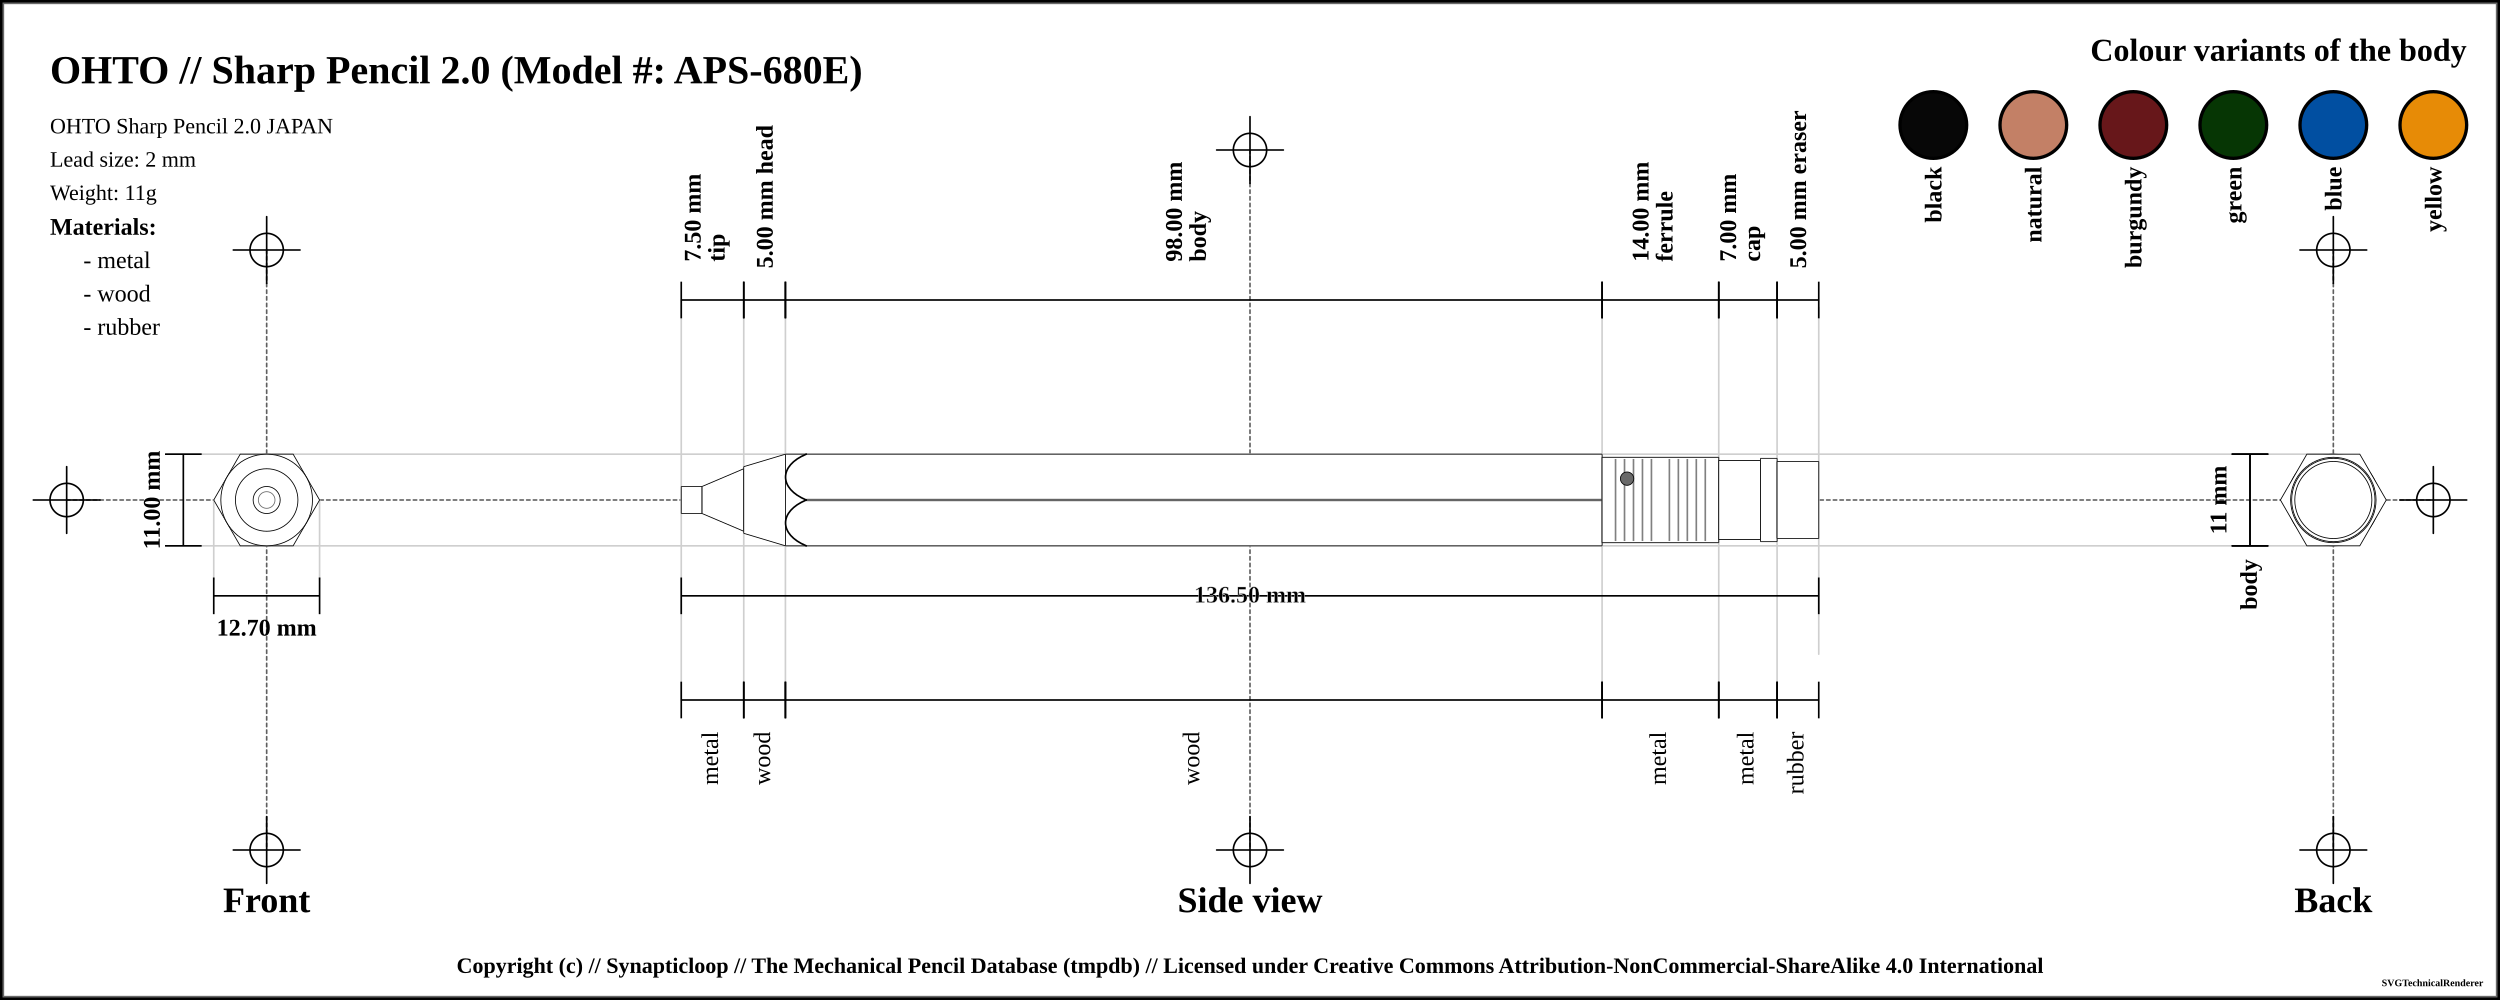
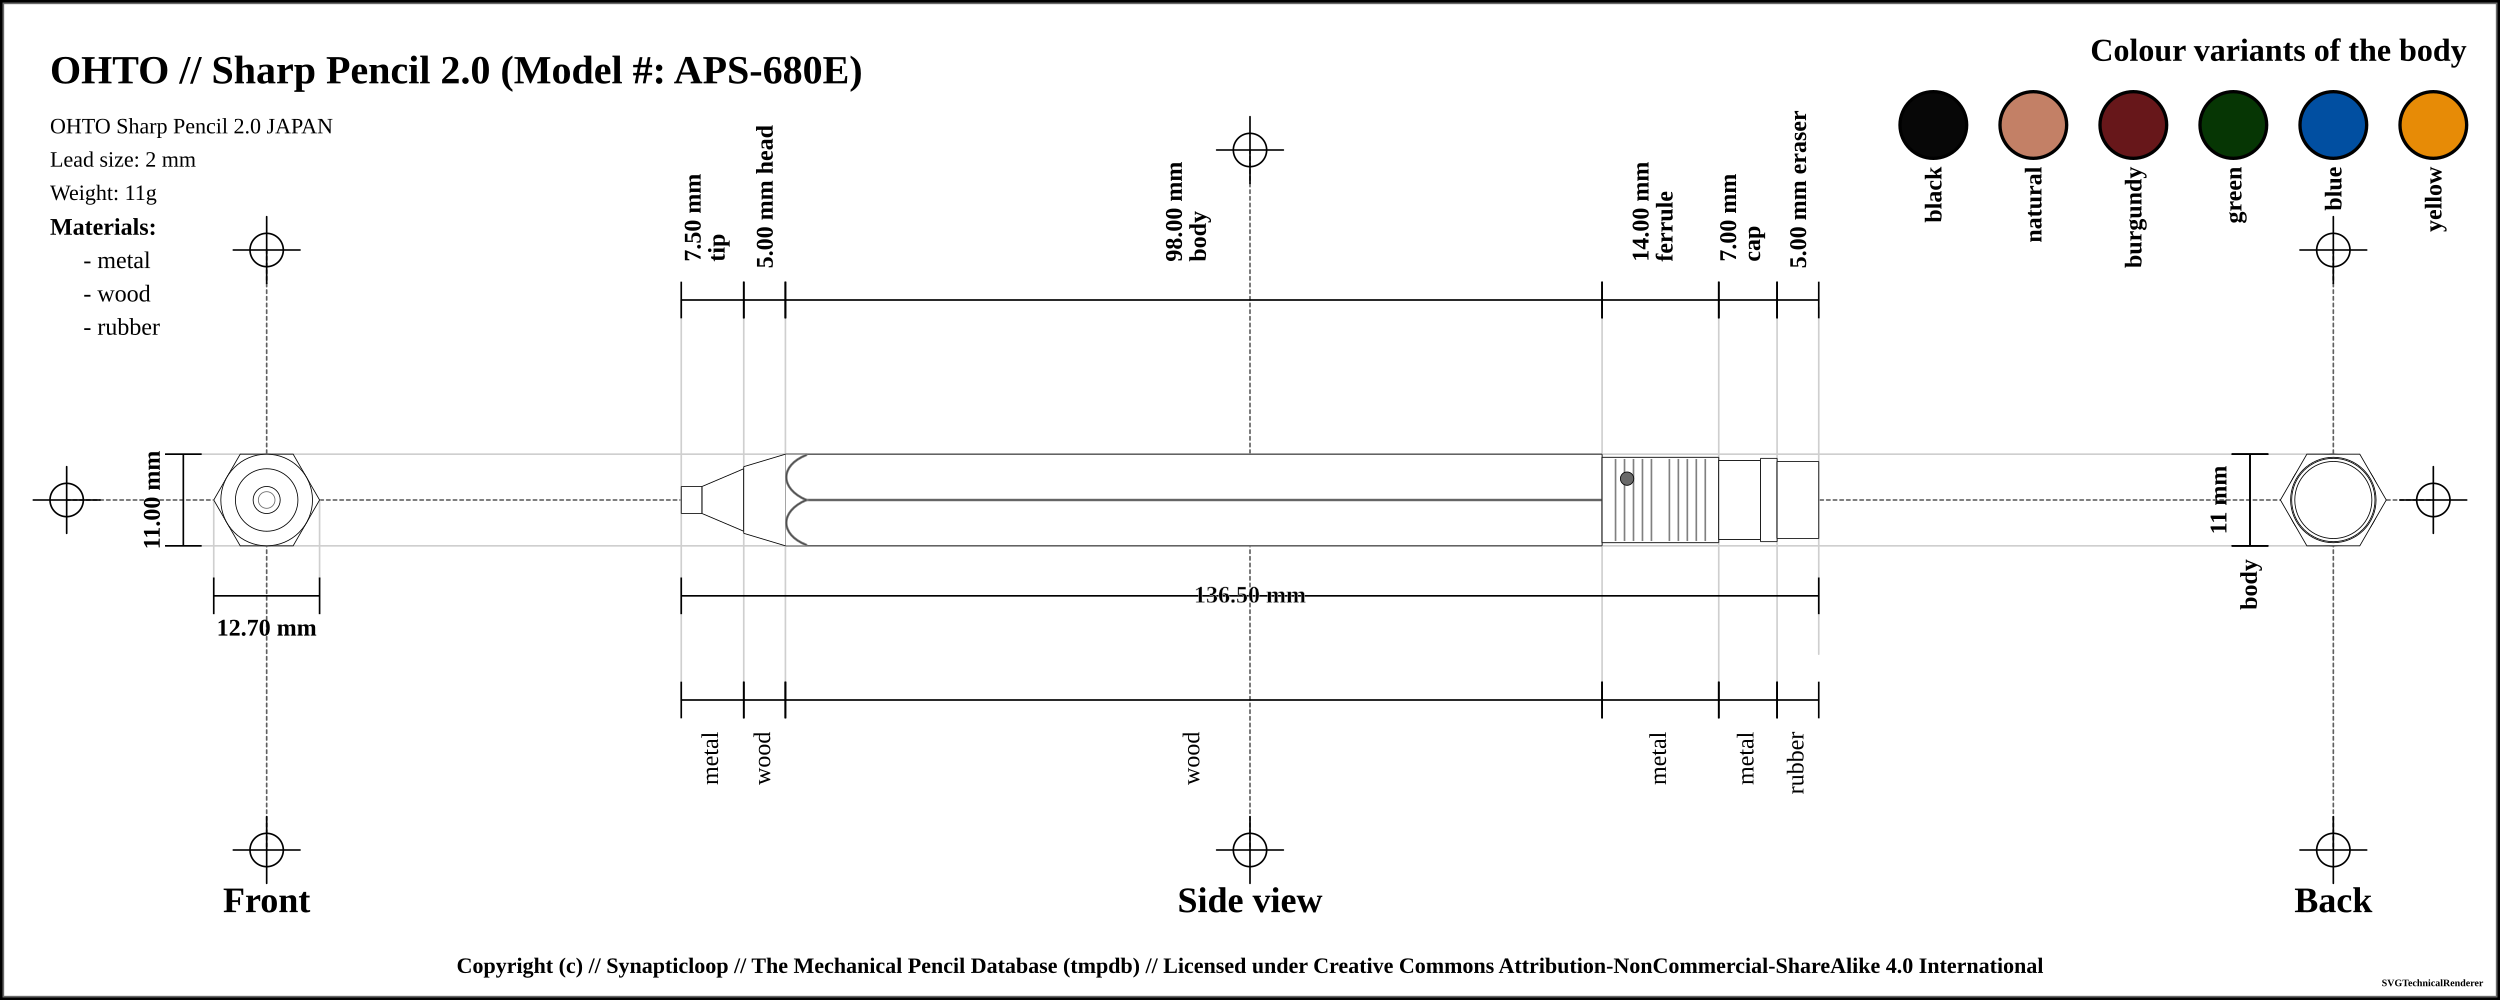
<svg xmlns="http://www.w3.org/2000/svg" width="1500" height="600">
  <pattern id="knurled-large" patternUnits="userSpaceOnUse" width="12" height="12">
    <path stroke="dimgray" stroke-linecap="round" stroke-width="1" d="M 6,6 L 12,12" />
    <path stroke="dimgray" stroke-linecap="round" stroke-width="1" d="M 6,6 L 0,12" />
    <path stroke="gray" stroke-linecap="round" stroke-width="1" d="M 6,6 L 12,0" />
    <path stroke="gray" stroke-linecap="round" stroke-width="1" d="M 6,6 L 0,0" />
  </pattern>
  <pattern id="knurled-small" patternUnits="userSpaceOnUse" width="4" height="4">
    <path stroke="dimgray" stroke-linecap="round" stroke-width="1" d="M 2,2 L 4,4" />
    <path stroke="dimgray" stroke-linecap="round" stroke-width="1" d="M 2,2 L 0,4" />
    <path stroke="gray" stroke-linecap="round" stroke-width="1" d="M 2,2 L 4,0" />
    <path stroke="gray" stroke-linecap="round" stroke-width="1" d="M 2,2 L 0,0" />
  </pattern>
  <pattern id="knurled" patternUnits="userSpaceOnUse" width="8" height="8">
    <path stroke="dimgray" stroke-linecap="round" stroke-width="1" d="M 4,4 L 8,8" />
    <path stroke="dimgray" stroke-linecap="round" stroke-width="1" d="M 4,4 L 0,8" />
    <path stroke="gray" stroke-linecap="round" stroke-width="1" d="M 4,4 L 8,0" />
    <path stroke="gray" stroke-linecap="round" stroke-width="1" d="M 4,4 L 0,0" />
  </pattern>
  <pattern id="lined" patternUnits="userSpaceOnUse" width="3" height="3">
    <path stroke="dimgray" stroke-linecap="round" stroke-width="1" d="M 0,0 L 3,0" />
  </pattern>
  <pattern id="ridged" patternUnits="userSpaceOnUse" width="3" height="3">
    <path stroke="dimgray" stroke-linecap="round" stroke-width="1" d="M 0,0 L 0,3" />
  </pattern>
  <rect x="0" y="0" width="1500" height="600" fill="white" stroke="black" stroke-width="4" />
  <rect x="2" y="2" width="1496" height="596" fill="white" stroke="dimgray" stroke-width="1" />
  <g transform="rotate(0 0 0)">
    <line x1="40" y1="300" x2="1460" y2="300" stroke-linecap="round" stroke="#5f5f5f" stroke-dasharray="2" stroke-width="1" />
    <line x1="20" y1="300" x2="60" y2="300" stroke-linecap="round" stroke="#000000" stroke-width="1" />
    <line x1="40" y1="280" x2="40" y2="320" stroke="#000000" stroke-linecap="round" stroke-width="1" />
    <circle r="10" cx="40" cy="300" fill="white" fill-opacity="0" stroke="#000000" stroke-width="1" />
    <line x1="1440" y1="300" x2="1480" y2="300" stroke-linecap="round" stroke="#000000" stroke-width="1" />
    <line x1="1460" y1="280" x2="1460" y2="320" stroke="#000000" stroke-linecap="round" stroke-width="1" />
    <circle r="10" cx="1460" cy="300" fill="white" fill-opacity="0" stroke="#000000" stroke-width="1" />
    <line x1="750" y1="90" x2="750" y2="510" stroke="#5f5f5f" stroke-linecap="round" stroke-dasharray="2" stroke-width="1" />
    <line x1="730" y1="90" x2="770" y2="90" stroke-linecap="round" stroke="#000000" stroke-width="1" />
    <line x1="750" y1="70" x2="750" y2="110" stroke="#000000" stroke-linecap="round" stroke-width="1" />
    <circle r="10" cx="750" cy="90" fill="white" fill-opacity="0" stroke="#000000" stroke-width="1" />
    <line x1="730" y1="510" x2="770" y2="510" stroke-linecap="round" stroke="#000000" stroke-width="1" />
    <line x1="750" y1="490" x2="750" y2="530" stroke="#000000" stroke-linecap="round" stroke-width="1" />
    <circle r="10" cx="750" cy="510" fill="white" fill-opacity="0" stroke="#000000" stroke-width="1" />
    <line x1="160" y1="150" x2="160" y2="510" stroke="#5f5f5f" stroke-linecap="round" stroke-dasharray="2" stroke-width="1" />
    <line x1="140" y1="150" x2="180" y2="150" stroke-linecap="round" stroke="#000000" stroke-width="1" />
    <line x1="160" y1="130" x2="160" y2="170" stroke="#000000" stroke-linecap="round" stroke-width="1" />
    <circle r="10" cx="160" cy="150" fill="white" fill-opacity="0" stroke="#000000" stroke-width="1" />
    <line x1="140" y1="510" x2="180" y2="510" stroke-linecap="round" stroke="#000000" stroke-width="1" />
    <line x1="160" y1="490" x2="160" y2="530" stroke="#000000" stroke-linecap="round" stroke-width="1" />
    <circle r="10" cx="160" cy="510" fill="white" fill-opacity="0" stroke="#000000" stroke-width="1" />
    <line x1="1400" y1="150" x2="1400" y2="510" stroke="#5f5f5f" stroke-linecap="round" stroke-dasharray="2" stroke-width="1" />
    <line x1="1380" y1="150" x2="1420" y2="150" stroke-linecap="round" stroke="#000000" stroke-width="1" />
    <line x1="1400" y1="130" x2="1400" y2="170" stroke="#000000" stroke-linecap="round" stroke-width="1" />
    <circle r="10" cx="1400" cy="150" fill="white" fill-opacity="0" stroke="#000000" stroke-width="1" />
    <line x1="1380" y1="510" x2="1420" y2="510" stroke-linecap="round" stroke="#000000" stroke-width="1" />
    <line x1="1400" y1="490" x2="1400" y2="530" stroke="#000000" stroke-linecap="round" stroke-width="1" />
    <circle r="10" cx="1400" cy="510" fill="white" fill-opacity="0" stroke="#000000" stroke-width="1" />
    <text x="30" y="50" font-size="2.0em" font-weight="bold"> OHTO // Sharp Pencil 2.0 (Model #: APS-680E)</text>
    <text x="30" y="80" font-size="1.1em"> OHTO Sharp Pencil 2.0 JAPAN</text>
    <text x="30" y="100" font-size="1.1em"> Lead size: 2 mm</text>
    <text x="30" y="120" font-size="1.1em"> Weight: 11g</text>
    <text x="1480" y="30" font-size="1.6em" font-weight="bold" text-anchor="end" dominant-baseline="central">Colour variants of the body</text>
    <rect x="1440" y="55" width="40" rx="50%" ry="50%" height="40" stroke="black" stroke-width="2" fill="#e78b06" fill-opacity="1" />
    <text x="1460" y="100" transform="rotate(-90, 1460, 100)" font-size="1.2em" font-weight="bold" text-anchor="end" dominant-baseline="central">yellow</text>
    <rect x="1380" y="55" width="40" rx="50%" ry="50%" height="40" stroke="black" stroke-width="2" fill="#014fa1" fill-opacity="1" />
    <text x="1400" y="100" transform="rotate(-90, 1400, 100)" font-size="1.2em" font-weight="bold" text-anchor="end" dominant-baseline="central">blue</text>
    <rect x="1320" y="55" width="40" rx="50%" ry="50%" height="40" stroke="black" stroke-width="2" fill="#063604" fill-opacity="1" />
    <text x="1340" y="100" transform="rotate(-90, 1340, 100)" font-size="1.2em" font-weight="bold" text-anchor="end" dominant-baseline="central">green</text>
    <rect x="1260" y="55" width="40" rx="50%" ry="50%" height="40" stroke="black" stroke-width="2" fill="#67171a" fill-opacity="1" />
    <text x="1280" y="100" transform="rotate(-90, 1280, 100)" font-size="1.2em" font-weight="bold" text-anchor="end" dominant-baseline="central">burgundy</text>
    <rect x="1200" y="55" width="40" rx="50%" ry="50%" height="40" stroke="black" stroke-width="2" fill="#c38066" fill-opacity="1" />
    <text x="1220" y="100" transform="rotate(-90, 1220, 100)" font-size="1.2em" font-weight="bold" text-anchor="end" dominant-baseline="central">natural</text>
    <rect x="1140" y="55" width="40" rx="50%" ry="50%" height="40" stroke="black" stroke-width="2" fill="#070707" fill-opacity="1" />
    <text x="1160" y="100" transform="rotate(-90, 1160, 100)" font-size="1.2em" font-weight="bold" text-anchor="end" dominant-baseline="central">black</text>
    <text x="30" y="136" font-size="1.2em" font-weight="bold" text-anchor="start" dominant-baseline="central">Materials:</text>
    <text x="50" y="156" font-size="1.2em" text-anchor="start" dominant-baseline="central"> - metal</text>
    <text x="50" y="176" font-size="1.2em" text-anchor="start" dominant-baseline="central"> - wood</text>
    <text x="50" y="196" font-size="1.2em" text-anchor="start" dominant-baseline="central"> - rubber</text>
    <line x1="100" y1="272.5" x2="1400" y2="272.5" stroke-linecap="round" stroke="#cfcfcf" stroke-width="1" />
    <line x1="100" y1="327.5" x2="1400" y2="327.5" stroke-linecap="round" stroke="#cfcfcf" stroke-width="1" />
    <line x1="128.246" y1="300" x2="128.246" y2="347.5" stroke="#cfcfcf" stroke-linecap="round" stroke-width="1" />
    <line x1="191.754" y1="300" x2="191.754" y2="347.5" stroke="#cfcfcf" stroke-linecap="round" stroke-width="1" />
    <line x1="408.75" y1="180" x2="408.75" y2="420" stroke="#cfcfcf" stroke-linecap="round" stroke-width="1" />
    <line x1="446.25" y1="180" x2="446.25" y2="420" stroke="#cfcfcf" stroke-linecap="round" stroke-width="1" />
    <line x1="471.25" y1="180" x2="471.25" y2="420" stroke="#cfcfcf" stroke-linecap="round" stroke-width="1" />
    <line x1="961.25" y1="180" x2="961.25" y2="420" stroke="#cfcfcf" stroke-linecap="round" stroke-width="1" />
    <line x1="1031.25" y1="180" x2="1031.25" y2="420" stroke="#cfcfcf" stroke-linecap="round" stroke-width="1" />
    <line x1="1066.25" y1="180" x2="1066.25" y2="420" stroke="#cfcfcf" stroke-linecap="round" stroke-width="1" />
    <line x1="1091.25" y1="184.5" x2="1091.25" y2="392.5" stroke="#cfcfcf" stroke-linecap="round" stroke-width="1" />
    <text x="160" y="540" font-size="1.8em" font-weight="bold" text-anchor="middle" dominant-baseline="central">Front</text>
    <text x="750" y="540" font-size="1.8em" font-weight="bold" text-anchor="middle" dominant-baseline="central">Side view</text>
    <text x="1400" y="540" font-size="1.8em" font-weight="bold" text-anchor="middle" dominant-baseline="central">Back</text>
    <line x1="99" y1="272.5" x2="121" y2="272.5" stroke="black" stroke-width="1" />
    <line x1="110" y1="272.5" x2="110" y2="327.5" stroke="black" stroke-width="1" />
    <line x1="99" y1="327.5" x2="121" y2="327.5" stroke="black" stroke-width="1" />
    <text x="91" y="300" transform="rotate(-90, 91, 300)" font-size="1.2em" font-weight="bold" text-anchor="middle" dominant-baseline="central" fill="black">11.00 mm</text>
    <line x1="128.246" y1="346.5" x2="128.246" y2="368.5" stroke="black" stroke-width="1" />
    <line x1="128.246" y1="357.5" x2="191.754" y2="357.5" stroke="black" stroke-width="1" />
    <line x1="191.754" y1="346.5" x2="191.754" y2="368.5" stroke="black" stroke-width="1" />
    <text x="160" y="376.5" font-size="1.2em" font-weight="bold" text-anchor="middle" dominant-baseline="central" fill="black">
      <tspan x="160" dy="0">12.70 mm</tspan>
    </text>
    <line x1="408.75" y1="169" x2="408.75" y2="191" stroke="black" stroke-width="1" />
    <line x1="408.75" y1="180" x2="446.25" y2="180" stroke="black" stroke-width="1" />
    <line x1="446.25" y1="169" x2="446.25" y2="191" stroke="black" stroke-width="1" />
    <text x="427.5" y="161" font-size="1.2em" transform="rotate(-90, 415.5, 161)" font-weight="bold" text-anchor="start" dominant-baseline="central" fill="black">
      <tspan x="419.5" dy="0">7.50 mm</tspan>
      <tspan x="419.5" dy="1em">tip</tspan>
    </text>
    <line x1="446.25" y1="169" x2="446.25" y2="191" stroke="black" stroke-width="1" />
    <line x1="446.25" y1="180" x2="471.25" y2="180" stroke="black" stroke-width="1" />
    <line x1="471.25" y1="169" x2="471.25" y2="191" stroke="black" stroke-width="1" />
    <text x="458.75" y="161" font-size="1.2em" transform="rotate(-90, 458.75, 161)" font-weight="bold" text-anchor="start" dominant-baseline="central" fill="black">
      <tspan x="458.75" dy="0">5.00 mm head</tspan>
    </text>
    <line x1="471.25" y1="169" x2="471.25" y2="191" stroke="black" stroke-width="1" />
    <line x1="471.25" y1="180" x2="961.25" y2="180" stroke="black" stroke-width="1" />
    <line x1="961.25" y1="169" x2="961.25" y2="191" stroke="black" stroke-width="1" />
    <text x="716.25" y="161" font-size="1.2em" transform="rotate(-90, 704.25, 161)" font-weight="bold" text-anchor="start" dominant-baseline="central" fill="black">
      <tspan x="708.25" dy="0">98.00 mm</tspan>
      <tspan x="708.25" dy="1em">body</tspan>
    </text>
    <line x1="961.25" y1="169" x2="961.25" y2="191" stroke="black" stroke-width="1" />
    <line x1="961.25" y1="180" x2="1031.25" y2="180" stroke="black" stroke-width="1" />
    <line x1="1031.25" y1="169" x2="1031.25" y2="191" stroke="black" stroke-width="1" />
    <text x="996.25" y="161" font-size="1.2em" transform="rotate(-90, 984.25, 161)" font-weight="bold" text-anchor="start" dominant-baseline="central" fill="black">
      <tspan x="988.25" dy="0">14.00 mm</tspan>
      <tspan x="988.25" dy="1em">ferrule</tspan>
    </text>
    <line x1="1031.25" y1="169" x2="1031.25" y2="191" stroke="black" stroke-width="1" />
    <line x1="1031.25" y1="180" x2="1066.25" y2="180" stroke="black" stroke-width="1" />
    <line x1="1066.25" y1="169" x2="1066.25" y2="191" stroke="black" stroke-width="1" />
    <text x="1048.75" y="161" font-size="1.2em" transform="rotate(-90, 1036.75, 161)" font-weight="bold" text-anchor="start" dominant-baseline="central" fill="black">
      <tspan x="1040.75" dy="0">7.00 mm</tspan>
      <tspan x="1040.75" dy="1em">cap</tspan>
    </text>
    <line x1="1066.25" y1="169" x2="1066.25" y2="191" stroke="black" stroke-width="1" />
    <line x1="1066.25" y1="180" x2="1091.25" y2="180" stroke="black" stroke-width="1" />
    <line x1="1091.25" y1="169" x2="1091.25" y2="191" stroke="black" stroke-width="1" />
    <text x="1078.75" y="161" font-size="1.2em" transform="rotate(-90, 1078.75, 161)" font-weight="bold" text-anchor="start" dominant-baseline="central" fill="black">
      <tspan x="1078.75" dy="0">5.00 mm eraser</tspan>
    </text>
    <line x1="1339" y1="272.5" x2="1361" y2="272.5" stroke="black" stroke-width="1" />
    <line x1="1350" y1="272.5" x2="1350" y2="327.5" stroke="black" stroke-width="1" />
    <line x1="1339" y1="327.5" x2="1361" y2="327.5" stroke="black" stroke-width="1" />
    <text x="1331" y="300" transform="rotate(-90, 1331, 300)" font-size="1.2em" font-weight="bold" text-anchor="middle" dominant-baseline="central" fill="black">11 mm</text>
    <line x1="1339" y1="272.5" x2="1361" y2="272.5" stroke="black" stroke-width="1" />
    <line x1="1350" y1="272.5" x2="1350" y2="327.5" stroke="black" stroke-width="1" />
    <line x1="1339" y1="327.5" x2="1361" y2="327.5" stroke="black" stroke-width="1" />
    <text x="1350" y="335.5" transform="rotate(-90, 1350, 335.5)" font-weight="bold" font-size="1.2em" text-anchor="end" dominant-baseline="middle" fill="black">body</text>
    <line x1="408.75" y1="346.5" x2="408.75" y2="368.5" stroke="black" stroke-width="1" />
    <line x1="408.75" y1="357.5" x2="1091.25" y2="357.5" stroke="black" stroke-width="1" />
    <line x1="1091.25" y1="346.5" x2="1091.25" y2="368.5" stroke="black" stroke-width="1" />
    <text x="750" y="357.5" font-weight="bold" font-size="1.2em" stroke="white" stroke-width="0.25" text-anchor="middle" dominant-baseline="middle" fill="black">
      <tspan x="750" dy="0">136.50 mm</tspan>
    </text>
    <line x1="408.75" y1="409" x2="408.75" y2="431" stroke="black" stroke-width="1" />
    <line x1="408.75" y1="420" x2="446.25" y2="420" stroke="black" stroke-width="1" />
    <line x1="446.25" y1="409" x2="446.25" y2="431" stroke="black" stroke-width="1" />
    <text x="427.5" y="439" font-size="1.2em" transform="rotate(-90, 427.5, 439)" text-anchor="end" dominant-baseline="middle" fill="black">
      <tspan x="427.5" dy="0">metal</tspan>
    </text>
    <line x1="446.25" y1="409" x2="446.25" y2="431" stroke="black" stroke-width="1" />
    <line x1="446.25" y1="420" x2="471.25" y2="420" stroke="black" stroke-width="1" />
    <line x1="471.25" y1="409" x2="471.25" y2="431" stroke="black" stroke-width="1" />
    <text x="458.75" y="439" font-size="1.2em" transform="rotate(-90, 458.75, 439)" text-anchor="end" dominant-baseline="middle" fill="black">
      <tspan x="458.75" dy="0">wood</tspan>
    </text>
    <line x1="471.25" y1="409" x2="471.25" y2="431" stroke="black" stroke-width="1" />
    <line x1="471.25" y1="420" x2="961.25" y2="420" stroke="black" stroke-width="1" />
    <line x1="961.25" y1="409" x2="961.25" y2="431" stroke="black" stroke-width="1" />
    <text x="716.25" y="439" font-size="1.2em" transform="rotate(-90, 716.25, 439)" text-anchor="end" dominant-baseline="middle" fill="black">
      <tspan x="716.25" dy="0">wood</tspan>
    </text>
    <line x1="961.25" y1="409" x2="961.25" y2="431" stroke="black" stroke-width="1" />
    <line x1="961.25" y1="420" x2="1031.25" y2="420" stroke="black" stroke-width="1" />
    <line x1="1031.25" y1="409" x2="1031.25" y2="431" stroke="black" stroke-width="1" />
    <text x="996.25" y="439" font-size="1.2em" transform="rotate(-90, 996.25, 439)" text-anchor="end" dominant-baseline="middle" fill="black">
      <tspan x="996.25" dy="0">metal</tspan>
    </text>
    <line x1="1031.25" y1="409" x2="1031.25" y2="431" stroke="black" stroke-width="1" />
    <line x1="1031.25" y1="420" x2="1066.25" y2="420" stroke="black" stroke-width="1" />
    <line x1="1066.25" y1="409" x2="1066.25" y2="431" stroke="black" stroke-width="1" />
    <text x="1048.75" y="439" font-size="1.2em" transform="rotate(-90, 1048.75, 439)" text-anchor="end" dominant-baseline="middle" fill="black">
      <tspan x="1048.75" dy="0">metal</tspan>
    </text>
    <line x1="1066.25" y1="409" x2="1066.25" y2="431" stroke="black" stroke-width="1" />
    <line x1="1066.25" y1="420" x2="1091.25" y2="420" stroke="black" stroke-width="1" />
    <line x1="1091.25" y1="409" x2="1091.25" y2="431" stroke="black" stroke-width="1" />
    <text x="1078.75" y="439" font-size="1.2em" transform="rotate(-90, 1078.75, 439)" text-anchor="end" dominant-baseline="middle" fill="black">
      <tspan x="1078.75" dy="0">rubber</tspan>
    </text>
    <path d="M408.7 291.875 L421.3 291.875 L421.3 308.125 L408.7 308.125 Z" stroke-width="0" stroke="none" stroke-linejoin="round" fill="white" fill-opacity="1" />
    <path d="M408.75 291.875 L421.25 291.875 M421.25 308.125 L408.75 308.125" stroke-width="0.5" stroke="black" stroke-linejoin="round" fill="white" fill-opacity="1" />
    <path d="M408.75 291.875 L408.75 308.125" stroke-width="0.5" stroke="black" stroke-linejoin="round" fill="white" fill-opacity="1" />
    <path d="M421.25 291.875 L421.25 308.125" stroke-width="0.5" stroke="black" stroke-linejoin="round" fill="white" fill-opacity="1" />
    <path d="M421.2 291.875 L446.3 281.25 L446.3 318.75 L421.2 308.125 Z" stroke-width="0" stroke="none" stroke-linejoin="round" fill="white" fill-opacity="1" />
    <path d="M421.25 291.875 L446.25 281.25 M446.25 318.75 L421.25 308.125" stroke-width="0.5" stroke="black" stroke-linejoin="round" fill="white" fill-opacity="1" />
    <path d="M421.25 291.875 L421.25 308.125" stroke-width="0.5" stroke="black" stroke-linejoin="round" fill="white" fill-opacity="1" />
    <path d="M446.25 281.25 L446.25 318.75" stroke-width="0.5" stroke="black" stroke-linejoin="round" fill="white" fill-opacity="1" />
    <path d="M446.2 280 L471.3 272.5 L471.3 327.5 L446.2 320 Z" stroke-width="0" stroke="none" stroke-linejoin="round" fill="white" fill-opacity="1" />
    <path d="M446.25 280 L471.25 272.5 M471.25 327.5 L446.25 320" stroke-width="0.5" stroke="black" stroke-linejoin="round" fill="white" fill-opacity="1" />
    <path d="M446.25 280 L446.25 320" stroke-width="0.5" stroke="black" stroke-linejoin="round" fill="white" fill-opacity="1" />
    <path d="M471.2 272.5 L961.3 272.5 L961.3 327.5 L471.2 327.5 Z" stroke-width="0" stroke="none" stroke-linejoin="round" fill="white" fill-opacity="1" />
    <path d="M471.25 272.5 L961.25 272.5 M961.25 327.5 L471.25 327.5" stroke-width="0.5" stroke="black" stroke-linejoin="round" fill="white" fill-opacity="1" />
    <path d="M471.25 272.5 L471.25 327.5" stroke-width="0.5" stroke="black" stroke-linejoin="round" fill="white" fill-opacity="1" />
    <path d="M961.25 272.5 L961.25 327.5" stroke-width="0.5" stroke="black" stroke-linejoin="round" fill="white" fill-opacity="1" />
    <line x1="483.75" y1="300" x2="973.75" y2="300" stroke-width="1.5" stroke="gray" fill="gray" stroke-opacity="1.0" />
    <line x1="483.75" y1="300" x2="973.75" y2="300" stroke-width="0.5" stroke="black" fill="none" stroke-opacity="0.5" />
    <path d="M961.2 274.375 L1031.3 274.375 L1031.3 325.625 L961.2 325.625 Z" stroke-width="0" stroke="none" stroke-linejoin="round" fill="white" fill-opacity="1" />
    <path d="M961.25 274.375 L1031.25 274.375 M1031.25 325.625 L961.25 325.625" stroke-width="0.5" stroke="black" stroke-linejoin="round" fill="white" fill-opacity="1" />
    <path d="M961.25 274.375 L961.25 325.625" stroke-width="0.5" stroke="black" stroke-linejoin="round" fill="white" fill-opacity="1" />
    <path d="M1031.25 274.375 L1031.25 325.625" stroke-width="0.5" stroke="black" stroke-linejoin="round" fill="white" fill-opacity="1" />
    <line x1="969.327" y1="275.375" x2="969.327" y2="324.625" stroke-width="1" stroke="gray" />
    <line x1="974.712" y1="275.375" x2="974.712" y2="324.625" stroke-width="1" stroke="gray" />
    <line x1="980.096" y1="275.375" x2="980.096" y2="324.625" stroke-width="1" stroke="gray" />
    <line x1="985.481" y1="275.375" x2="985.481" y2="324.625" stroke-width="1" stroke="gray" />
    <line x1="990.865" y1="275.375" x2="990.865" y2="324.625" stroke-width="1" stroke="gray" />
    <line x1="1001.635" y1="275.375" x2="1001.635" y2="324.625" stroke-width="1" stroke="gray" />
    <line x1="1007.019" y1="275.375" x2="1007.019" y2="324.625" stroke-width="1" stroke="gray" />
    <line x1="1012.404" y1="275.375" x2="1012.404" y2="324.625" stroke-width="1" stroke="gray" />
    <line x1="1017.788" y1="275.375" x2="1017.788" y2="324.625" stroke-width="1" stroke="gray" />
    <line x1="1023.173" y1="275.375" x2="1023.173" y2="324.625" stroke-width="1" stroke="gray" />
    <circle r="4" cx="976.25" cy="287.188" stroke="black" stroke-width="0.5" fill="dimgray" fill-opacity="1" />
    <path d="M1031.2 276.25 L1056.3 276.25 L1056.3 323.75 L1031.2 323.75 Z" stroke-width="0" stroke="none" stroke-linejoin="round" fill="white" fill-opacity="1" />
    <path d="M1031.25 276.25 L1056.25 276.25 M1056.25 323.75 L1031.25 323.75" stroke-width="0.5" stroke="black" stroke-linejoin="round" fill="white" fill-opacity="1" />
    <path d="M1031.25 276.25 L1031.25 323.75" stroke-width="0.5" stroke="black" stroke-linejoin="round" fill="white" fill-opacity="1" />
    <path d="M1056.25 276.25 L1056.25 323.75" stroke-width="0.5" stroke="black" stroke-linejoin="round" fill="white" fill-opacity="1" />
    <path d="M1056.2 275 L1066.3 275 L1066.3 325 L1056.2 325 Z" stroke-width="0" stroke="none" stroke-linejoin="round" fill="white" fill-opacity="1" />
    <path d="M1056.25 275 L1066.25 275 M1066.25 325 L1056.25 325" stroke-width="0.5" stroke="black" stroke-linejoin="round" fill="white" fill-opacity="1" />
    <path d="M1056.25 275 L1056.25 325" stroke-width="0.5" stroke="black" stroke-linejoin="round" fill="white" fill-opacity="1" />
    <path d="M1066.25 275 L1066.25 325" stroke-width="0.5" stroke="black" stroke-linejoin="round" fill="white" fill-opacity="1" />
    <path d="M1066.2 276.875 L1091.3 276.875 L1091.3 323.125 L1066.2 323.125 Z" stroke-width="0" stroke="none" stroke-linejoin="round" fill="white" fill-opacity="1" />
    <path d="M1066.25 276.875 L1091.25 276.875 M1091.25 323.125 L1066.25 323.125" stroke-width="0.5" stroke="black" stroke-linejoin="round" fill="white" fill-opacity="1" />
    <path d="M1066.25 276.875 L1066.25 323.125" stroke-width="0.5" stroke="black" stroke-linejoin="round" fill="white" fill-opacity="1" />
    <path d="M1091.25 276.875 L1091.25 323.125" stroke-width="0.5" stroke="black" stroke-linejoin="round" fill="white" fill-opacity="1" />
-     <path d="M 483.75 272.5 C 467.188 279.375, 467.188 293.125, 483.75 300" stroke-width="1.0" stroke="black" stroke-linecap="round" fill-opacity="1" fill="none" />
-     <path d="M 483.75 327.5 C 467.188 320.625, 467.188 306.875, 483.75 300" stroke-width="1.0" stroke="black" stroke-linecap="round" fill-opacity="1" fill="none" />
+     <path d="M 471.25 272.75 L 483.75 272.75 C 467.812 279.375, 467.812 293.125, 483.75 300 C 467.812 306.875, 467.812 320.625, 483.75 327.25 L 471.25 327.25 Z" stroke-width="0" stroke="0" stroke-linecap="round" fill-opacity="1" fill="white" />
+     <path d="M 483.75 273 C 467.812 279.375, 467.812 293.125, 483.75 300 C 467.812 306.875, 467.812 320.625, 483.75 326.95" stroke-width="1.5" stroke="gray" stroke-linecap="round" fill-opacity="0" fill="none" />
+     <path d="M 483.75 273 C 467.812 279.375, 467.812 293.125, 483.75 300 C 467.812 306.875, 467.812 320.625, 483.75 327" stroke-width="0.5" stroke="black" stroke-opacity="0.5" stroke-linecap="round" fill-opacity="0" fill="none" />
    <circle r="23.125" cx="160" cy="300" fill="white" fill-opacity="1" stroke="black" stroke-width="0.5" />
    <circle r="25" cx="160" cy="300" fill="white" fill-opacity="1" stroke="black" stroke-width="0.5" />
    <circle r="23.75" cx="160" cy="300" fill="white" fill-opacity="1" stroke="black" stroke-width="0.5" />
    <circle r="25.625" cx="160" cy="300" fill="white" fill-opacity="1" stroke="black" stroke-width="0.5" />
    <polygon points="144.123,272.5 175.877,272.5 191.754,300 175.877,327.5 144.123,327.5 128.246,300 " stroke="black" stroke-width="0.5" fill="white" fill-opacity="1" />
    <circle r="20" cx="160" cy="300" stroke="black" stroke-width="0.5" fill="white" fill-opacity="1" />
    <circle r="27.5" cx="160" cy="300" stroke="black" stroke-width="0.5" fill="white" fill-opacity="1" />
    <circle r="8.125" cx="160" cy="300" stroke="black" stroke-width="0.5" fill="white" fill-opacity="1" />
    <circle r="18.75" cx="160" cy="300" stroke="black" stroke-width="0.5" fill="white" fill-opacity="1" />
    <circle r="8.125" cx="160" cy="300" fill="white" fill-opacity="1" stroke="black" stroke-width="0.5" />
    <circle r="5" cx="160" cy="300" fill="white" fill-opacity="1" stroke="dimgray" stroke-width="0.5" />
    <circle r="8.125" cx="1400" cy="300" fill="white" fill-opacity="1" stroke="black" stroke-width="0.5" />
    <circle r="8.125" cx="1400" cy="300" stroke="black" stroke-width="0.5" fill="white" fill-opacity="1" />
    <circle r="18.75" cx="1400" cy="300" stroke="black" stroke-width="0.5" fill="white" fill-opacity="1" />
    <circle r="20" cx="1400" cy="300" stroke="black" stroke-width="0.5" fill="white" fill-opacity="1" />
    <circle r="27.5" cx="1400" cy="300" stroke="black" stroke-width="0.5" fill="white" fill-opacity="1" />
    <polygon points="1384.123,272.5 1415.877,272.5 1431.754,300 1415.877,327.5 1384.123,327.5 1368.246,300 " stroke="black" stroke-width="0.5" fill="white" fill-opacity="1" />
    <circle r="25.625" cx="1400" cy="300" fill="white" fill-opacity="1" stroke="black" stroke-width="0.5" />
    <circle r="23.75" cx="1400" cy="300" fill="white" fill-opacity="1" stroke="black" stroke-width="0.5" />
    <circle r="25" cx="1400" cy="300" fill="white" fill-opacity="1" stroke="black" stroke-width="0.5" />
    <circle r="23.125" cx="1400" cy="300" fill="white" fill-opacity="1" stroke="black" stroke-width="0.5" />
  </g>
  <text x="50%" y="580" font-size="1.1em" font-weight="bold" text-anchor="middle" dominant-baseline="middle">Copyright (c) // Synapticloop // The Mechanical Pencil Database (tmpdb) // Licensed under Creative Commons Attribution-NonCommercial-ShareAlike 4.0 International</text>
  <text x="1490" y="590" font-size="0.5em" font-weight="bold" text-anchor="end" dominant-baseline="middle">SVGTechnicalRenderer</text>
</svg>
